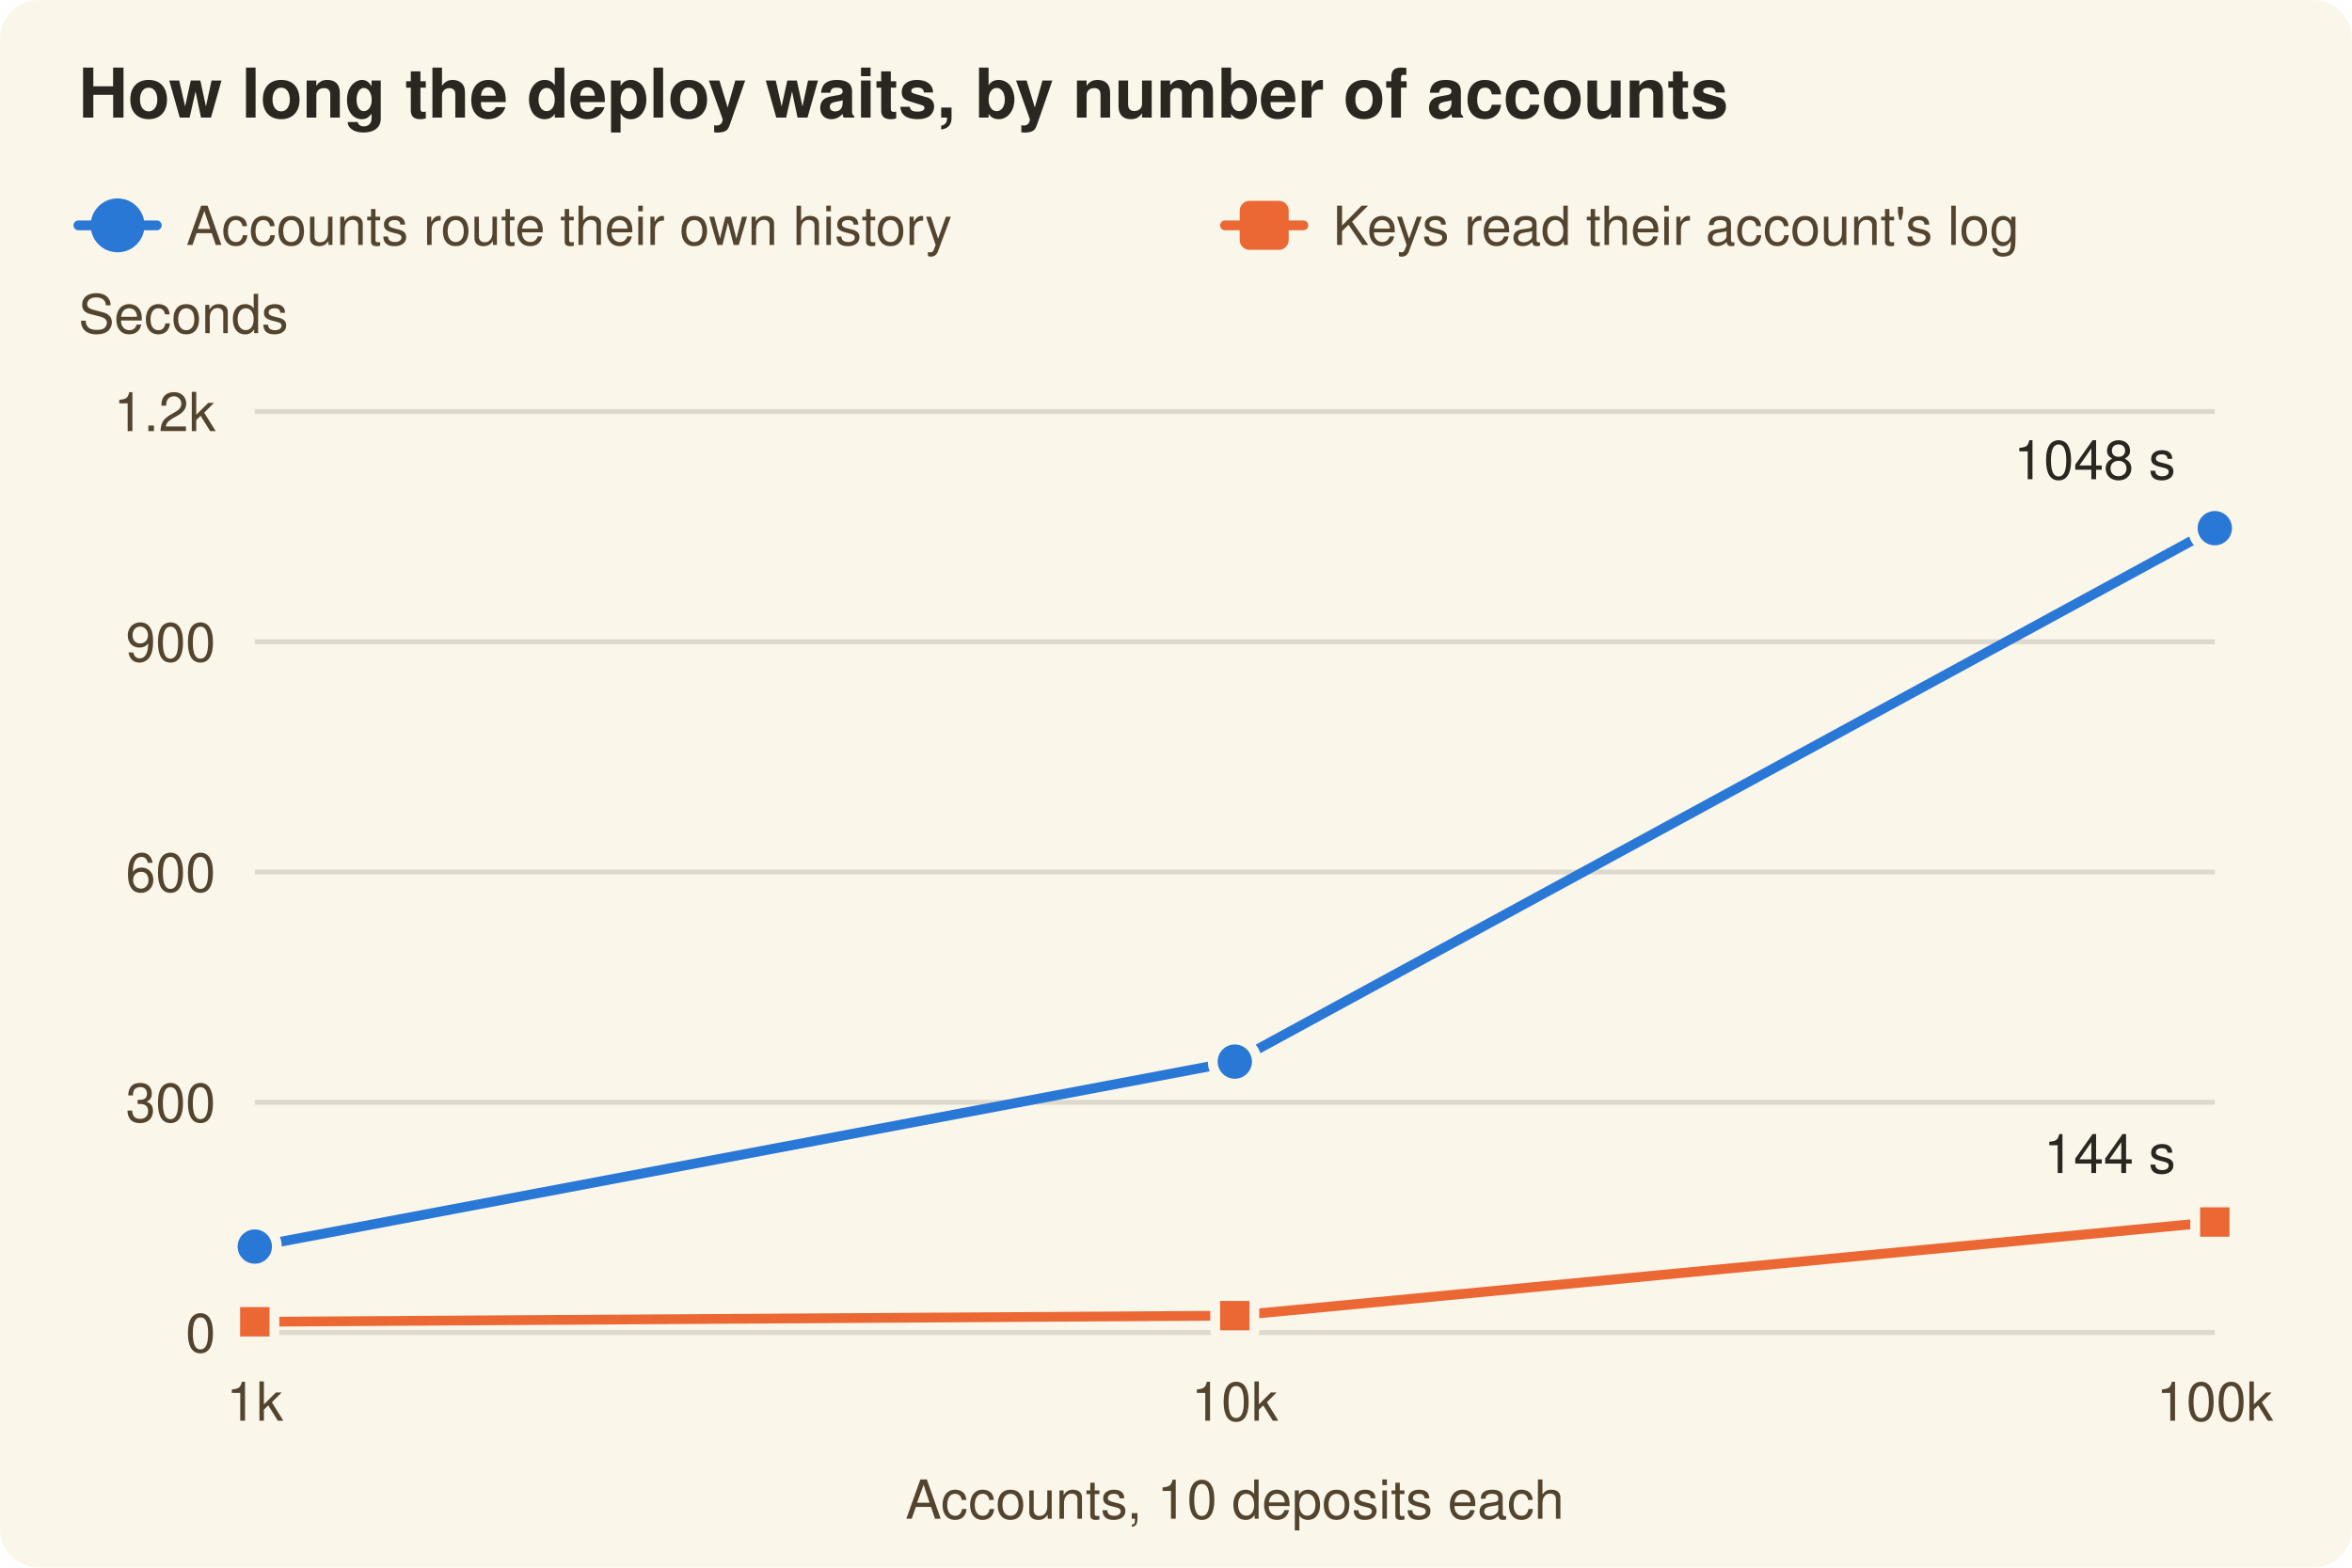
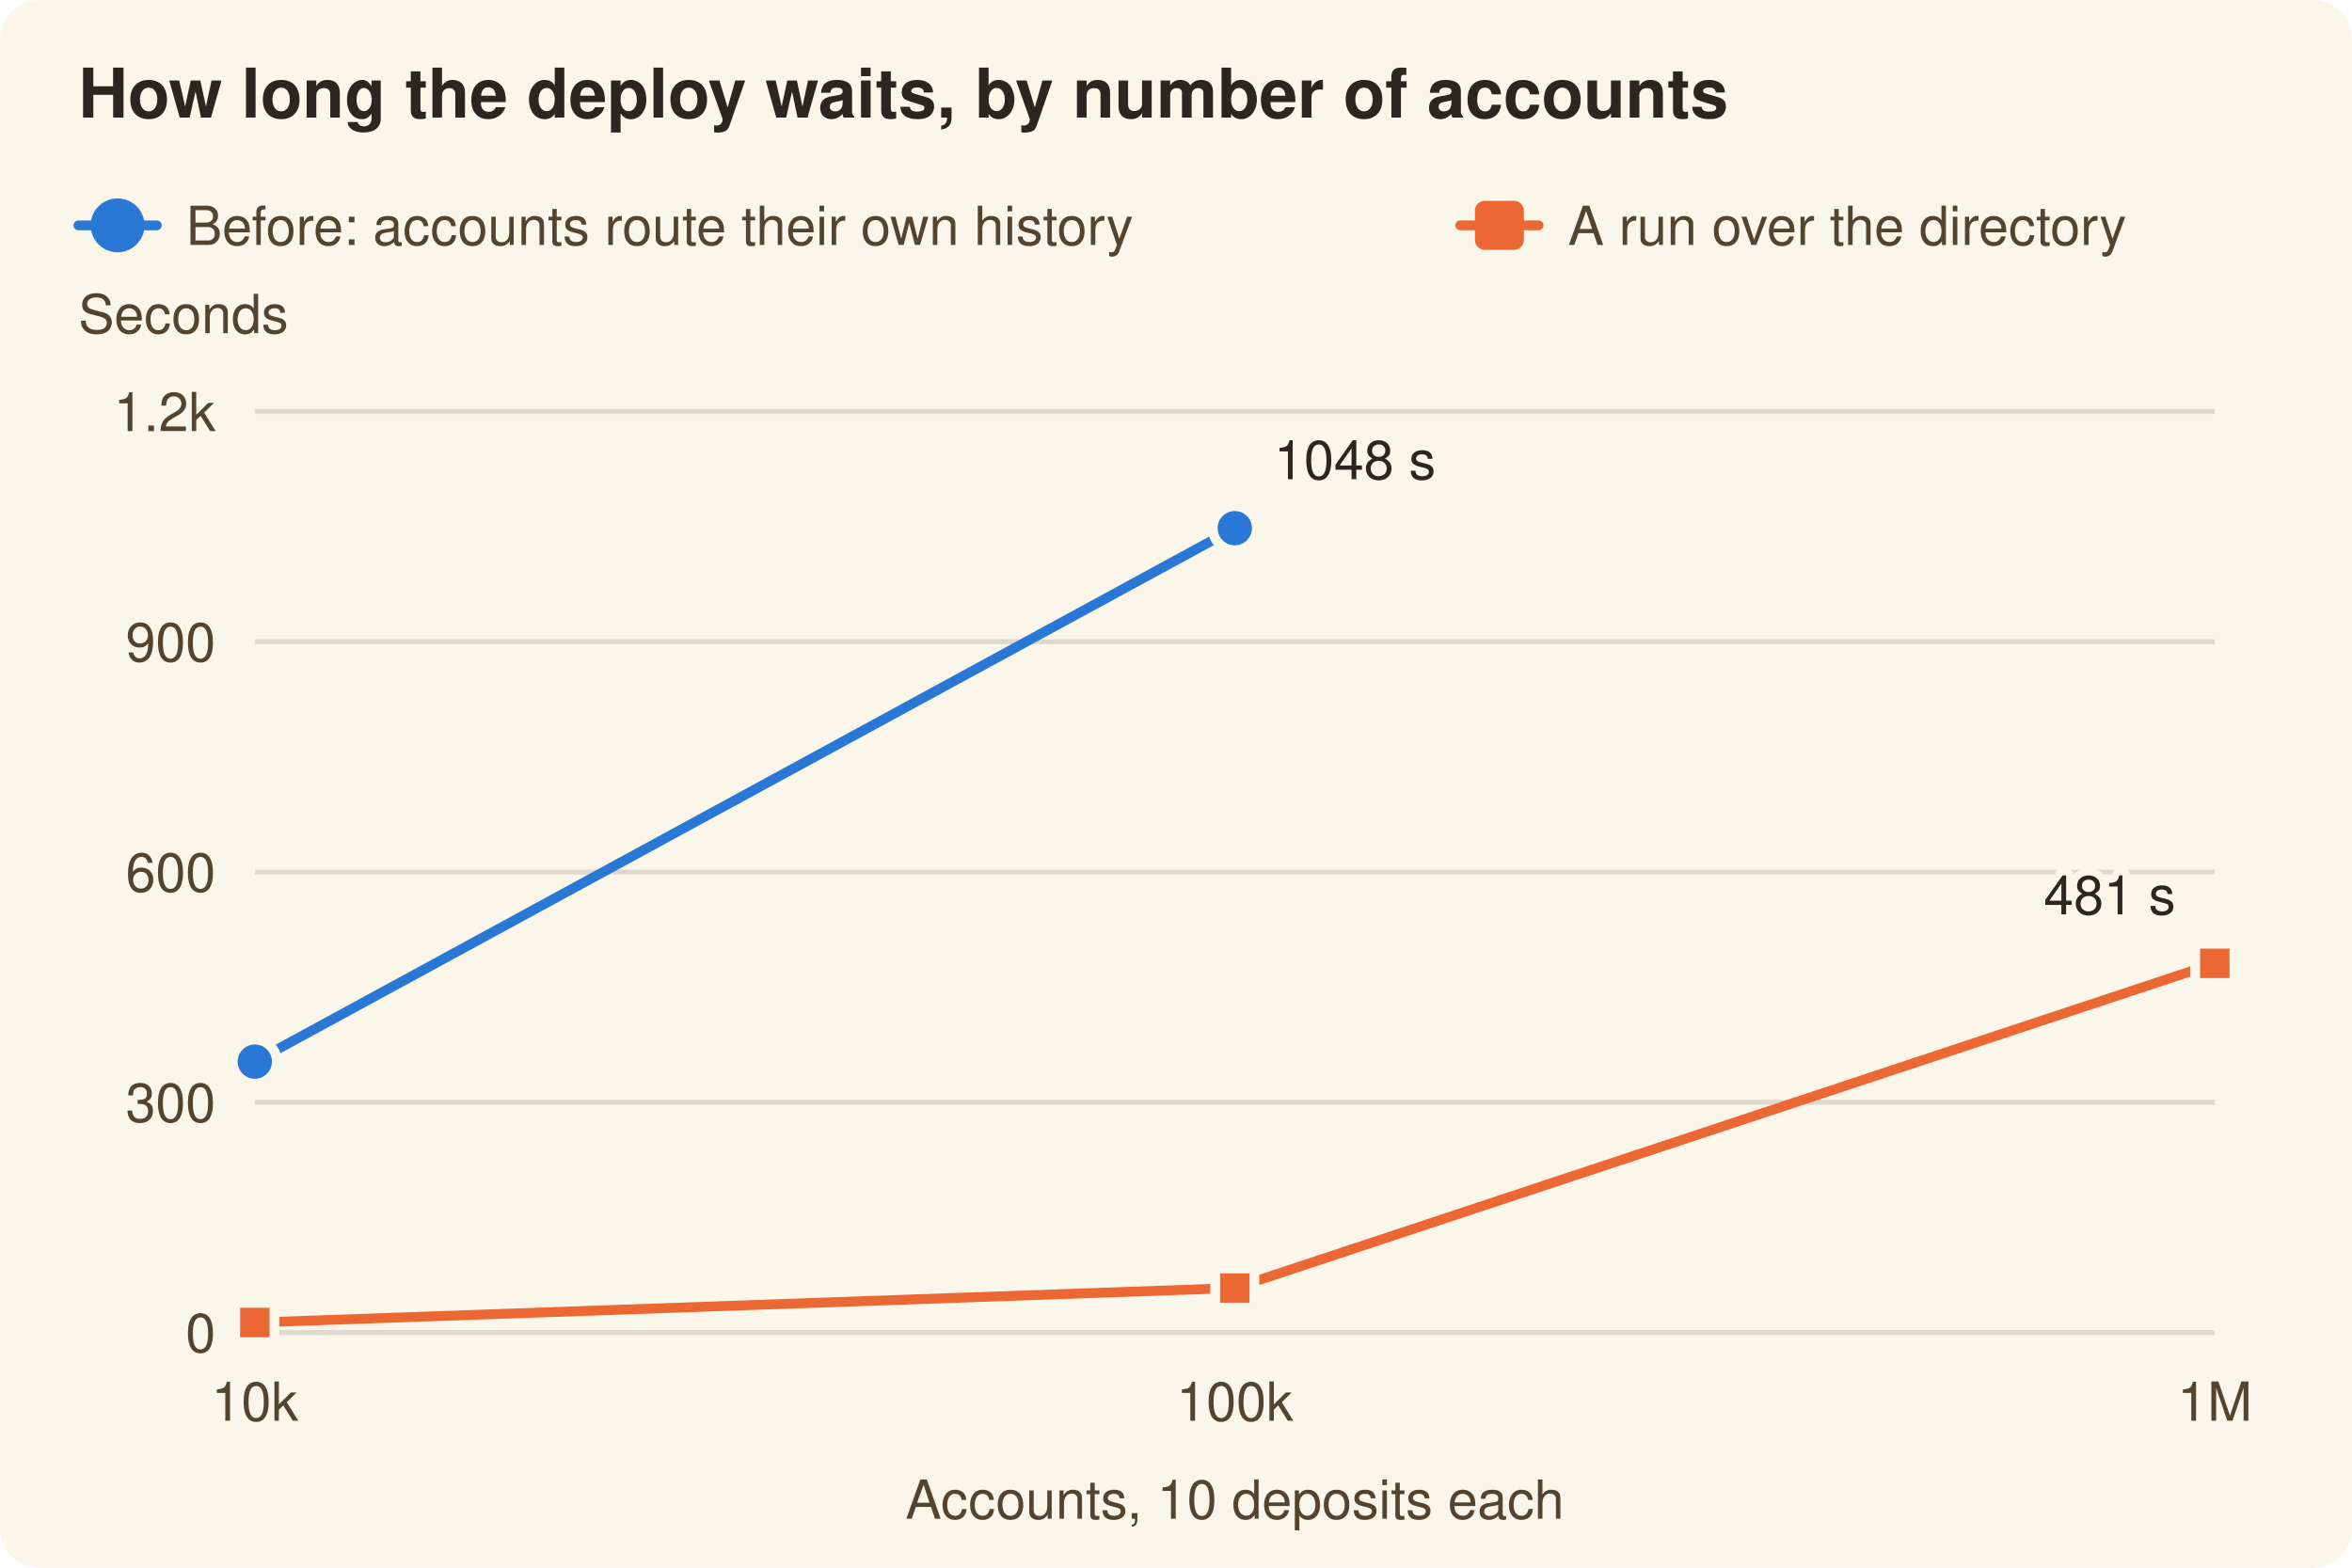
<svg xmlns="http://www.w3.org/2000/svg" viewBox="0 0 480 320" role="img" aria-label="How long the deploy waits, by number of accounts" class="lc">
  <style>
.lc{display:block;width:100%;height:auto;font-family:-apple-system,BlinkMacSystemFont,"Segoe UI",Helvetica,Arial,sans-serif}
.lc-surface{fill:#fbf6ea}
.lc-text{fill:#2a2620}
.lc-muted{fill:#52442e}
.lc-title{font-size:14px;font-weight:600}
.lc-small{font-size:11px}
.lc-grid{stroke:rgba(42,38,32,0.14);stroke-width:1}
.lc-s1,.lc-s2,.lc-s3{stroke-width:2;stroke-linejoin:round;stroke-linecap:round}
.lc-s1{stroke:#2a78d6;fill:#2a78d6}
.lc-s2{stroke:#eb6834;fill:#eb6834}
.lc-s3{stroke:#1baf7a;fill:#1baf7a}
.lc-s1 path[fill=none],.lc-s2 path[fill=none],.lc-s3 path[fill=none]{fill:none}
.lc-pt&gt;*{stroke:#fbf6ea;stroke-width:2}
.lc-label{stroke:#fbf6ea;stroke-width:3;paint-order:stroke;stroke-linejoin:round}
@media (prefers-color-scheme: dark){
.lc{display:block;width:100%;height:auto;font-family:-apple-system,BlinkMacSystemFont,"Segoe UI",Helvetica,Arial,sans-serif}
.lc-surface{fill:#221e18}
.lc-text{fill:#faf6ec}
.lc-muted{fill:#c0af89}
.lc-title{font-size:14px;font-weight:600}
.lc-small{font-size:11px}
.lc-grid{stroke:rgba(250,246,236,0.14);stroke-width:1}
.lc-s1,.lc-s2,.lc-s3{stroke-width:2;stroke-linejoin:round;stroke-linecap:round}
.lc-s1{stroke:#3987e5;fill:#3987e5}
.lc-s2{stroke:#d95926;fill:#d95926}
.lc-s3{stroke:#199e70;fill:#199e70}
.lc-s1 path[fill=none],.lc-s2 path[fill=none],.lc-s3 path[fill=none]{fill:none}
.lc-pt&gt;*{stroke:#221e18;stroke-width:2}
.lc-label{stroke:#221e18;stroke-width:3;paint-order:stroke;stroke-linejoin:round}
}</style>
  <rect class="lc-surface" width="480" height="320" rx="8" />
  <text class="lc-text lc-title" x="16" y="24">How long the deploy waits, by number of accounts</text>
  <g class="lc-s1">
    <line x1="16" x2="32" y1="46" y2="46" />
    <circle cx="24" cy="46" r="4.5" />
  </g>
-   <text class="lc-muted lc-small" x="38" y="50">Accounts route their own history</text>
+   <text class="lc-muted lc-small" x="38" y="50">Before: accounts route their own history</text>
  <g class="lc-s2">
-     <line x1="250" x2="266" y1="46" y2="46" />
-     <rect x="254" y="42" width="8" height="8" rx="1" />
+     <line x1="298" x2="314" y1="46" y2="46" />
+     <rect x="302" y="42" width="8" height="8" rx="1" />
  </g>
-   <text class="lc-muted lc-small" x="272" y="50">Keys read their account's log</text>
+   <text class="lc-muted lc-small" x="320" y="50">A run over the directory</text>
  <line class="lc-grid" x1="52" x2="452" y1="272" y2="272" />
  <text class="lc-muted lc-small" x="44" y="276" text-anchor="end">0</text>
  <line class="lc-grid" x1="52" x2="452" y1="225" y2="225" />
  <text class="lc-muted lc-small" x="44" y="229" text-anchor="end">300</text>
  <line class="lc-grid" x1="52" x2="452" y1="178" y2="178" />
  <text class="lc-muted lc-small" x="44" y="182" text-anchor="end">600</text>
  <line class="lc-grid" x1="52" x2="452" y1="131" y2="131" />
  <text class="lc-muted lc-small" x="44" y="135" text-anchor="end">900</text>
  <line class="lc-grid" x1="52" x2="452" y1="84" y2="84" />
  <text class="lc-muted lc-small" x="44" y="88" text-anchor="end">1.2k</text>
-   <text class="lc-muted lc-small" x="52" y="290" text-anchor="middle">1k</text>
-   <text class="lc-muted lc-small" x="252" y="290" text-anchor="middle">10k</text>
-   <text class="lc-muted lc-small" x="452" y="290" text-anchor="middle">100k</text>
+   <text class="lc-muted lc-small" x="52" y="290" text-anchor="middle">10k</text>
+   <text class="lc-muted lc-small" x="252" y="290" text-anchor="middle">100k</text>
+   <text class="lc-muted lc-small" x="452" y="290" text-anchor="middle">1M</text>
  <text class="lc-muted lc-small" x="252" y="310" text-anchor="middle">Accounts, 10 deposits each</text>
  <text class="lc-muted lc-small" x="16" y="68">Seconds</text>
  <g class="lc-s1">
-     <path fill="none" d="M52 254.453L252 216.697L452 107.813" />
+     <path fill="none" d="M52 216.697L252 107.813" />
    <g class="lc-pt">
-       <circle cx="52" cy="254.453" r="4.5" />
+       <circle cx="52" cy="216.697" r="4.5" />
    </g>
    <g class="lc-pt">
-       <circle cx="252" cy="216.697" r="4.5" />
-     </g>
-     <g class="lc-pt">
-       <circle cx="452" cy="107.813" r="4.5" />
+       <circle cx="252" cy="107.813" r="4.5" />
    </g>
  </g>
  <g class="lc-s2">
-     <path fill="none" d="M52 269.807L252 268.553L452 249.44" />
+     <path fill="none" d="M52 269.963L252 262.913L452 196.643" />
    <g class="lc-pt">
-       <rect x="48" y="265.807" width="8" height="8" rx="1" />
+       <rect x="48" y="265.963" width="8" height="8" rx="1" />
    </g>
    <g class="lc-pt">
-       <rect x="248" y="264.553" width="8" height="8" rx="1" />
+       <rect x="248" y="258.913" width="8" height="8" rx="1" />
    </g>
    <g class="lc-pt">
-       <rect x="448" y="245.44" width="8" height="8" rx="1" />
+       <rect x="448" y="192.643" width="8" height="8" rx="1" />
    </g>
  </g>
-   <text class="lc-text lc-small lc-label" x="444" y="97.813" text-anchor="end">1048 s</text>
-   <text class="lc-text lc-small lc-label" x="444" y="239.44" text-anchor="end">144 s</text>
+   <text class="lc-text lc-small lc-label" x="260" y="97.813" text-anchor="start">1048 s</text>
+   <text class="lc-text lc-small lc-label" x="444" y="186.643" text-anchor="end">481 s</text>
</svg>
